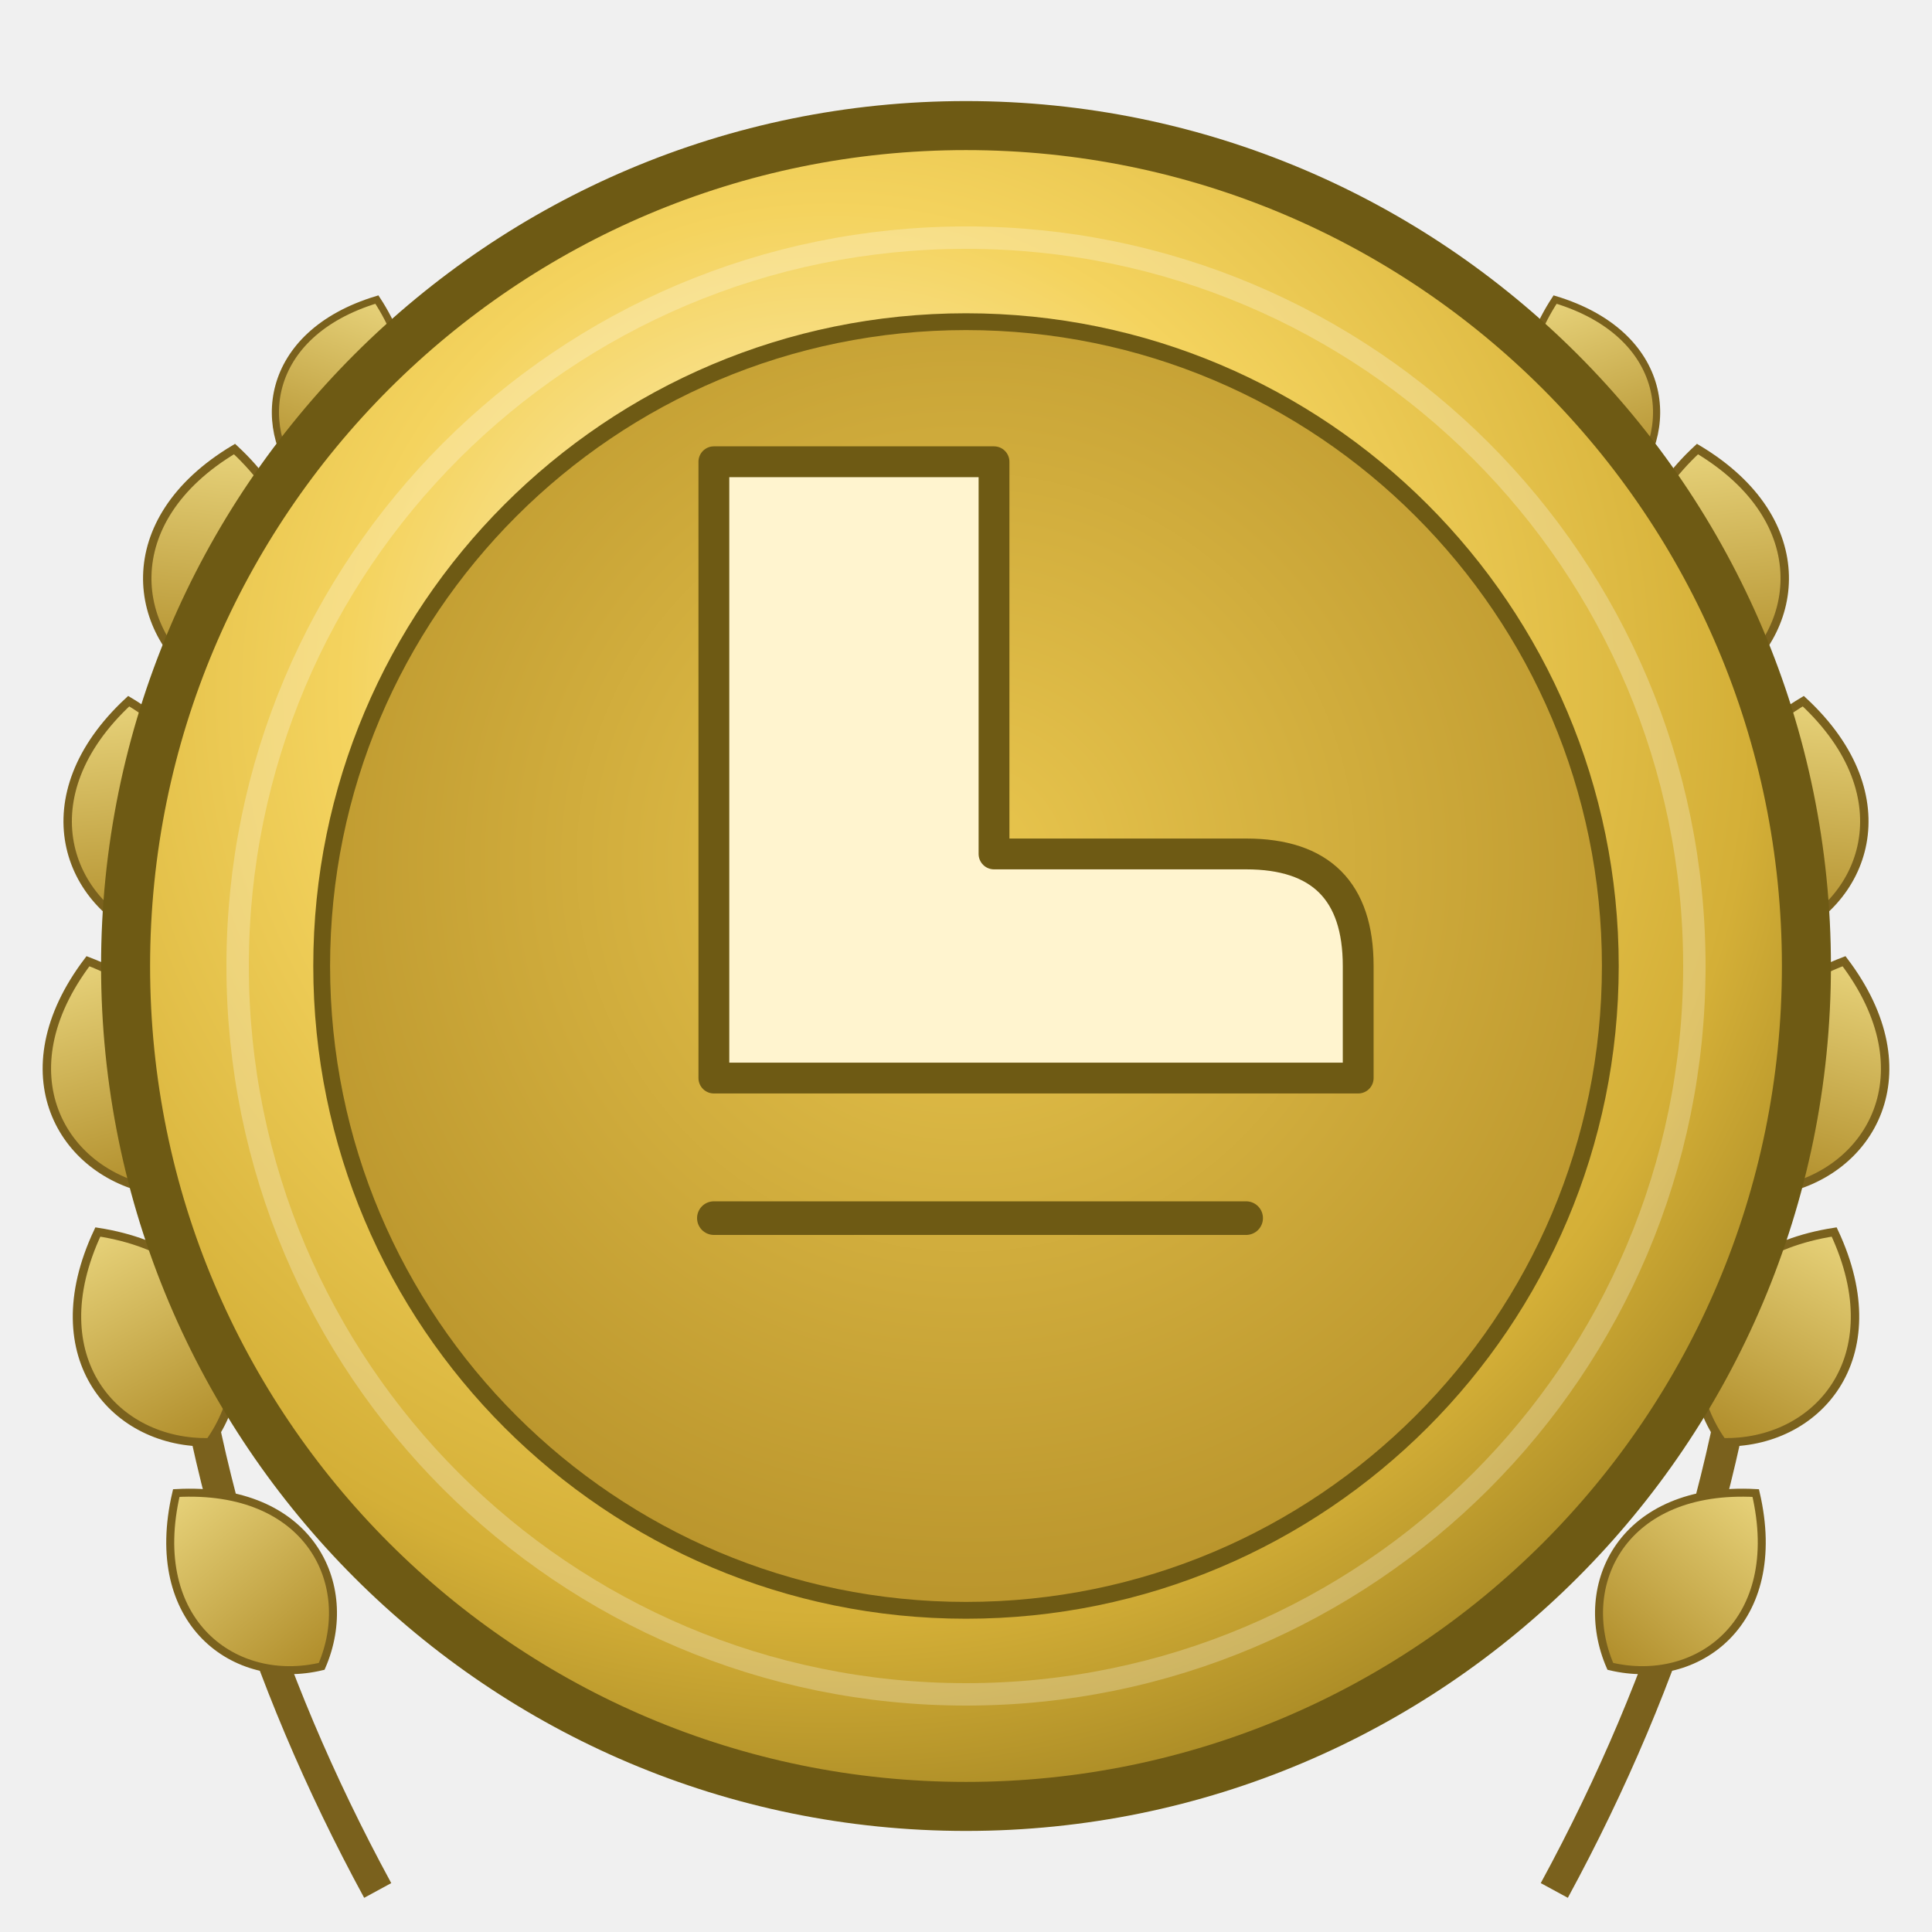
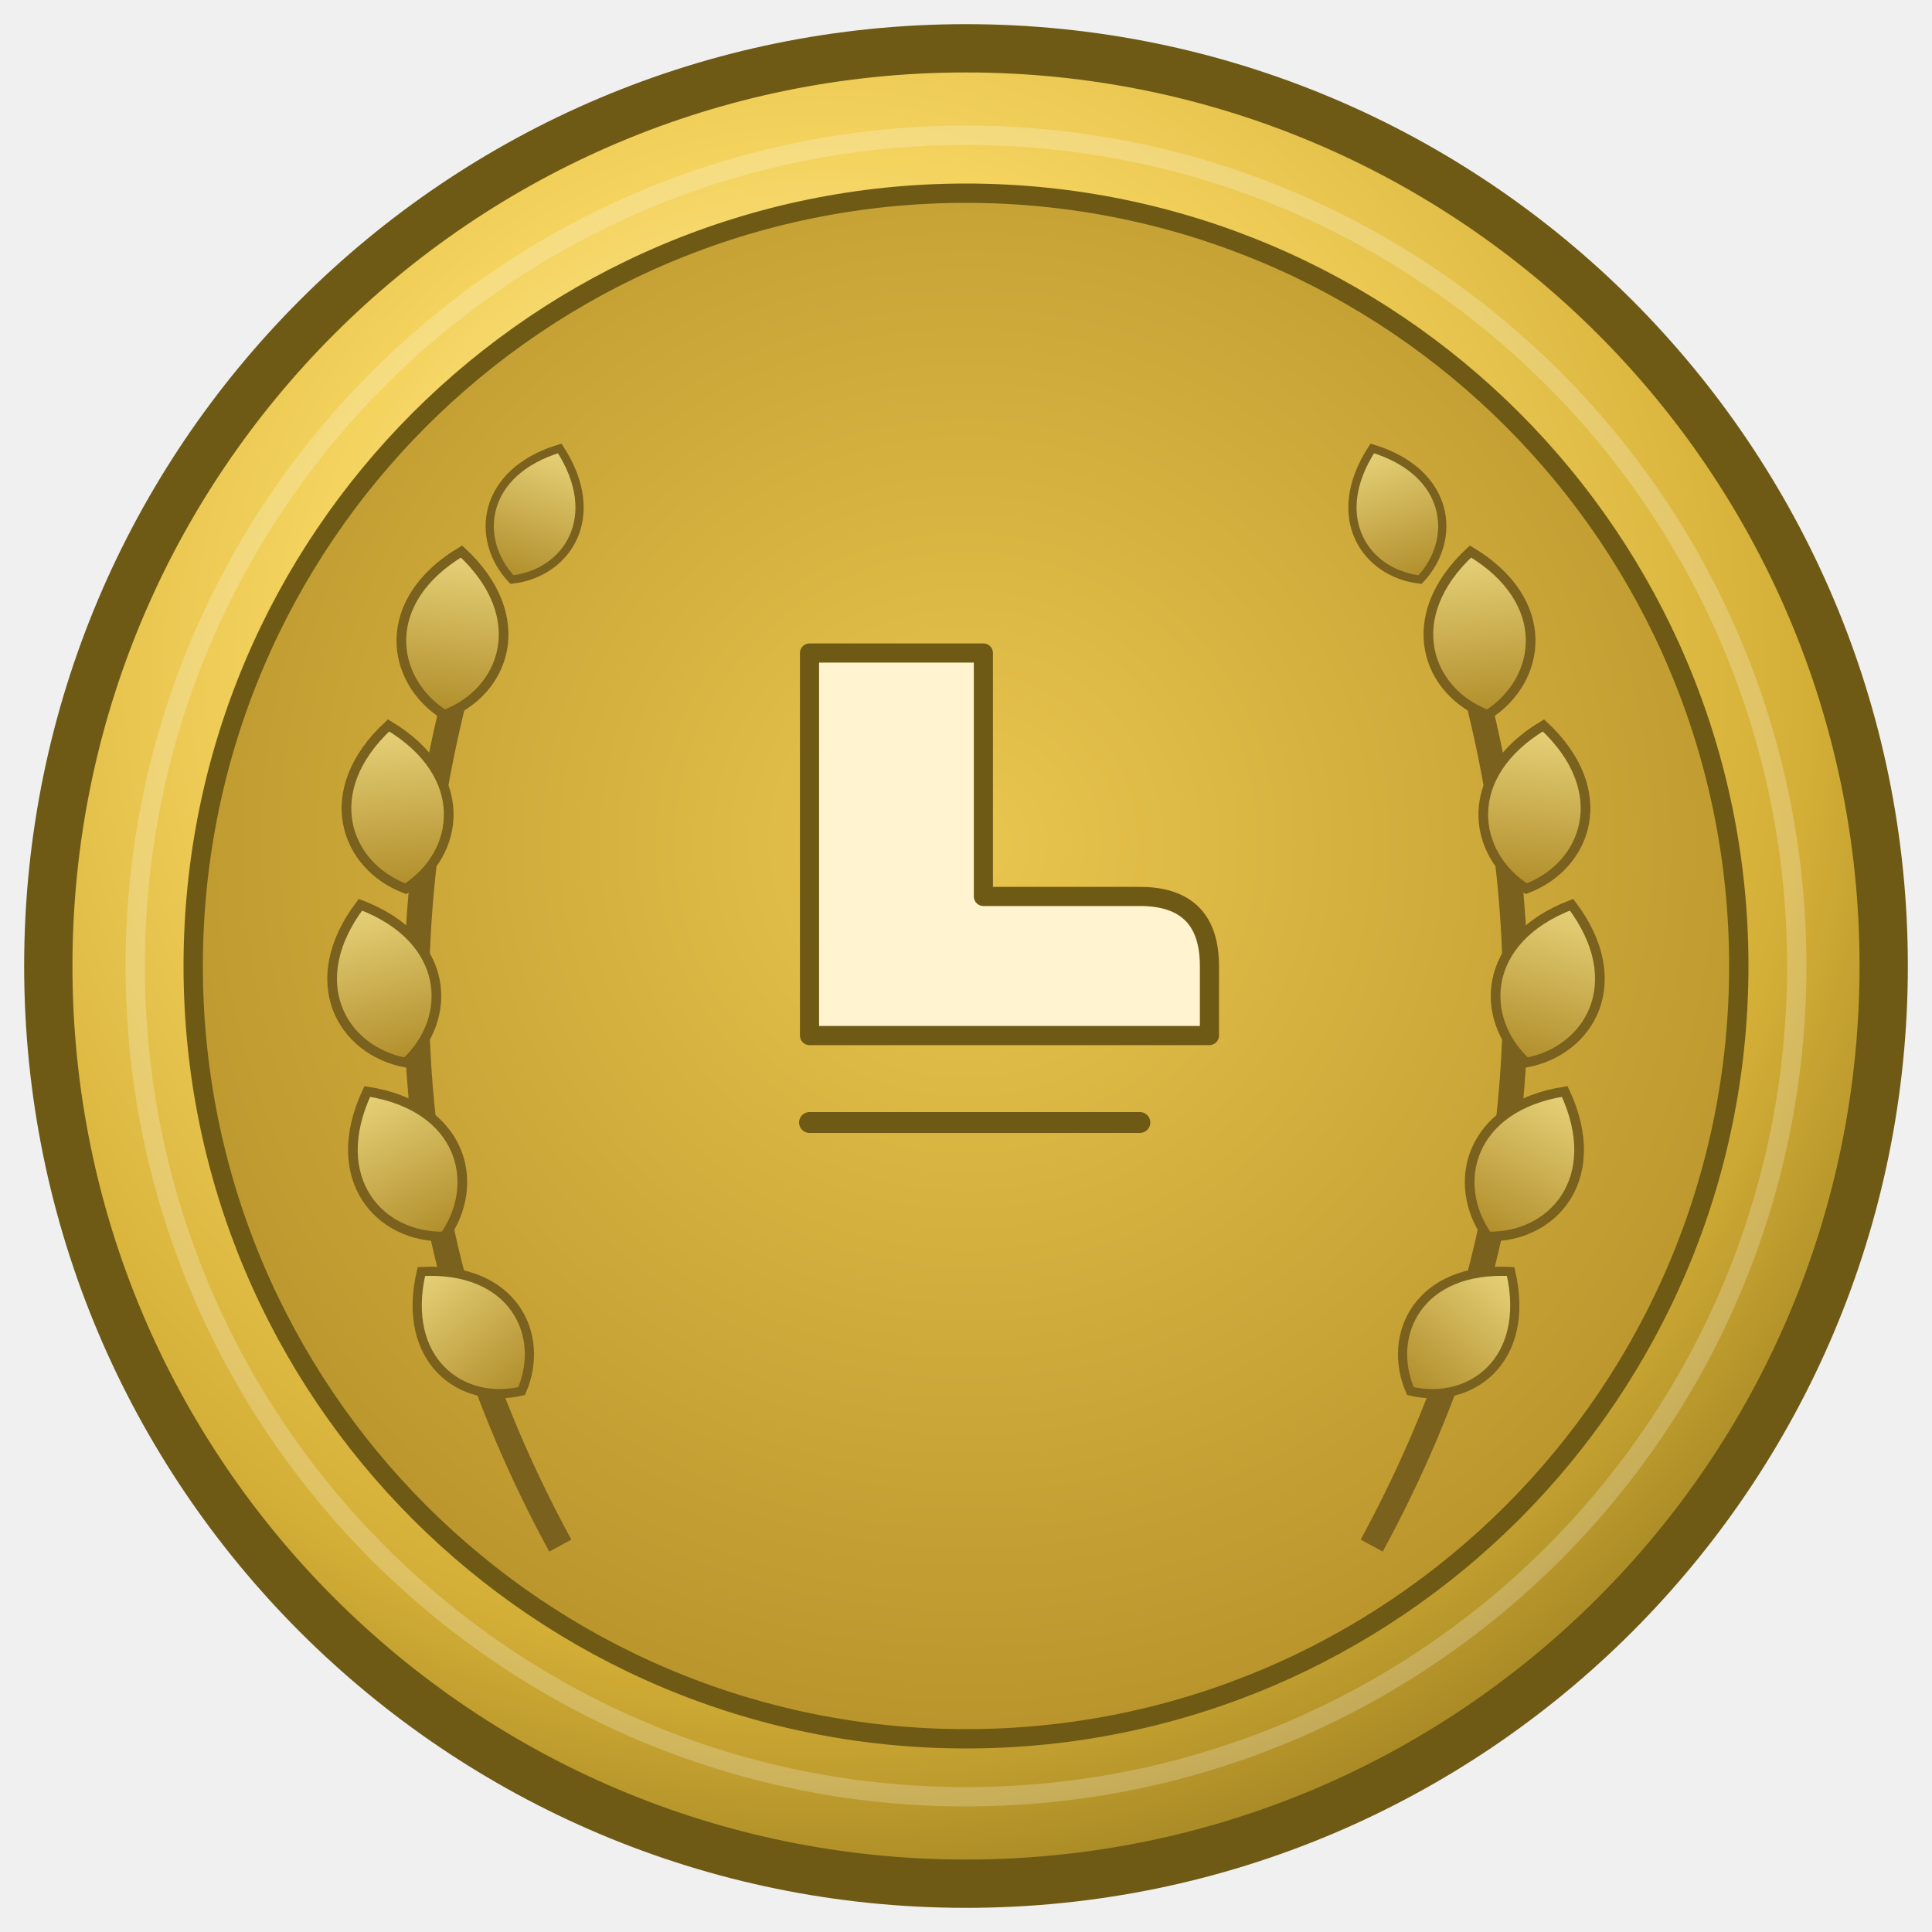
<svg xmlns="http://www.w3.org/2000/svg" viewBox="0 0 200 200" width="200" height="200" role="img" aria-label="Досягнення: 25 Deployments (рівень: золото)">
  <defs>
    <radialGradient id="metal" cx="42%" cy="34%" r="72%">
      <stop offset="0%" stop-color="#fff7d6" />
      <stop offset="40%" stop-color="#f4d35e" />
      <stop offset="76%" stop-color="#d4af37" />
      <stop offset="100%" stop-color="#9a7d1f" />
    </radialGradient>
    <radialGradient id="field" cx="50%" cy="42%" r="60%">
      <stop offset="0%" stop-color="#e9c64e" />
      <stop offset="100%" stop-color="#b8932b" />
    </radialGradient>
    <linearGradient id="leaf" x1="0" y1="0" x2="0" y2="1">
      <stop offset="0%" stop-color="#e7d27a" />
      <stop offset="100%" stop-color="#b08d2a" />
    </linearGradient>
    <path id="lf" d="M0,0 C 6,-3 8,-11 0,-17 C -8,-11 -6,-3 0,0 Z" />
  </defs>
-   <g transform="translate(100 100) scale(1.45) translate(-100 -100)">
-     <g id="wreath-l" fill="url(#leaf)" stroke="#7a611d" stroke-width="0.6">
-       <path d="M58,166 Q 33,120 50,68" fill="none" stroke="#7a611d" stroke-width="2.2" />
+   <circle cx="100" cy="100" r="95" fill="url(#metal)" />
+   <circle cx="100" cy="100" r="95" fill="none" stroke="#6e5a14" stroke-width="5" />
+   <circle cx="100" cy="100" r="86" fill="none" stroke="#ffffff" stroke-opacity="0.22" stroke-width="2" />
+   <circle cx="100" cy="100" r="80" fill="url(#field)" stroke="#6e5a14" stroke-width="2" />
+   <g transform="translate(0 -6)">
+     <g id="wreath-l" fill="url(#leaf)" stroke="#7a611d" stroke-width="1">
+       <path d="M58,166 Q 33,120 50,68" fill="none" stroke="#7a611d" stroke-width="2.6" />
      <use href="#lf" transform="translate(54,150) rotate(-40) scale(0.95)" />
      <use href="#lf" transform="translate(46,134) rotate(-28)" />
      <use href="#lf" transform="translate(42,116) rotate(-16)" />
      <use href="#lf" transform="translate(42,98) rotate(-6)" />
      <use href="#lf" transform="translate(46,80) rotate(6)" />
      <use href="#lf" transform="translate(53,66) rotate(20) scale(0.85)" />
    </g>
    <use href="#wreath-l" transform="matrix(-1 0 0 1 200 0)" />
-     <circle cx="100" cy="100" r="60" fill="url(#metal)" />
-     <circle cx="100" cy="100" r="60" fill="none" stroke="#6e5a14" stroke-width="3.5" />
-     <circle cx="100" cy="100" r="52" fill="none" stroke="#ffffff" stroke-opacity="0.25" stroke-width="1.6" />
-     <circle cx="100" cy="100" r="46" fill="url(#field)" stroke="#6e5a14" stroke-width="1.2" />
+   </g>
+   <g transform="translate(100 100) scale(0.9) translate(-100 -100)">
    <path d="M82,64 L102,64 L102,92 L120,92 Q128,92 128,100 L128,108 L82,108 Z" fill="#fff4cf" stroke="#6e5a14" stroke-width="2.2" stroke-linejoin="round" />
    <path d="M82,118 H120" fill="none" stroke="#6e5a14" stroke-width="2.4" stroke-linecap="round" />
  </g>
</svg>
